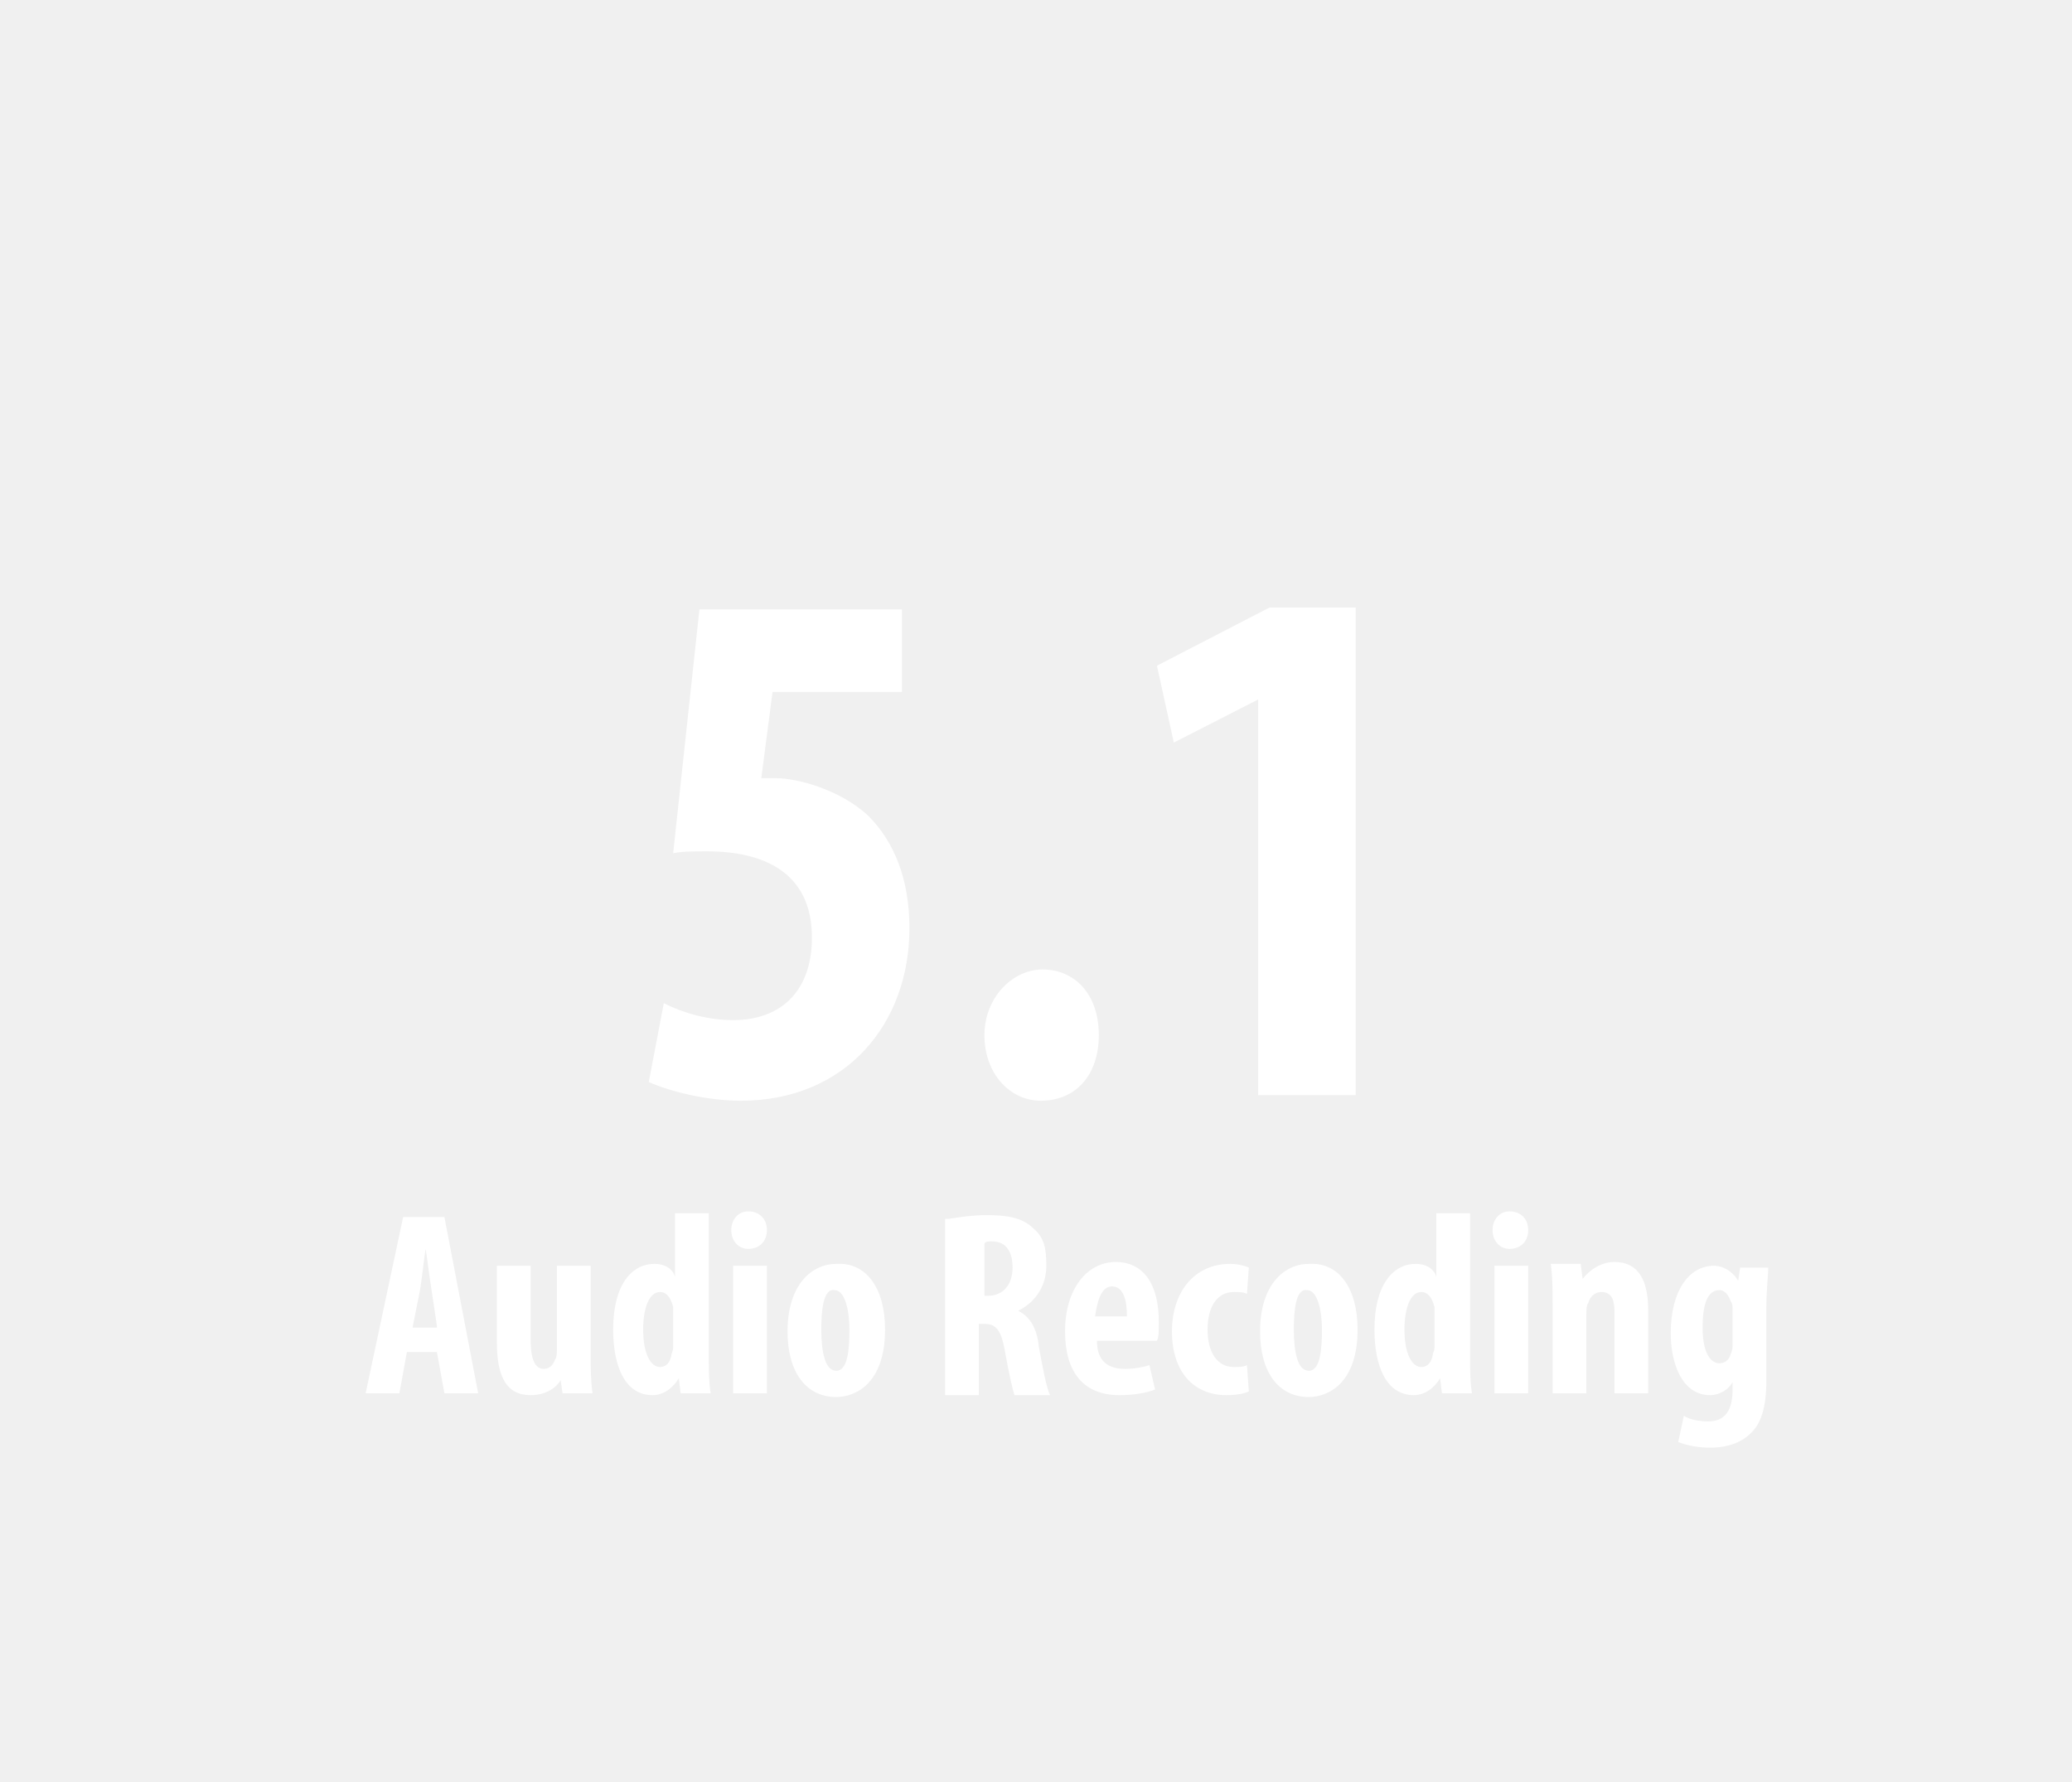
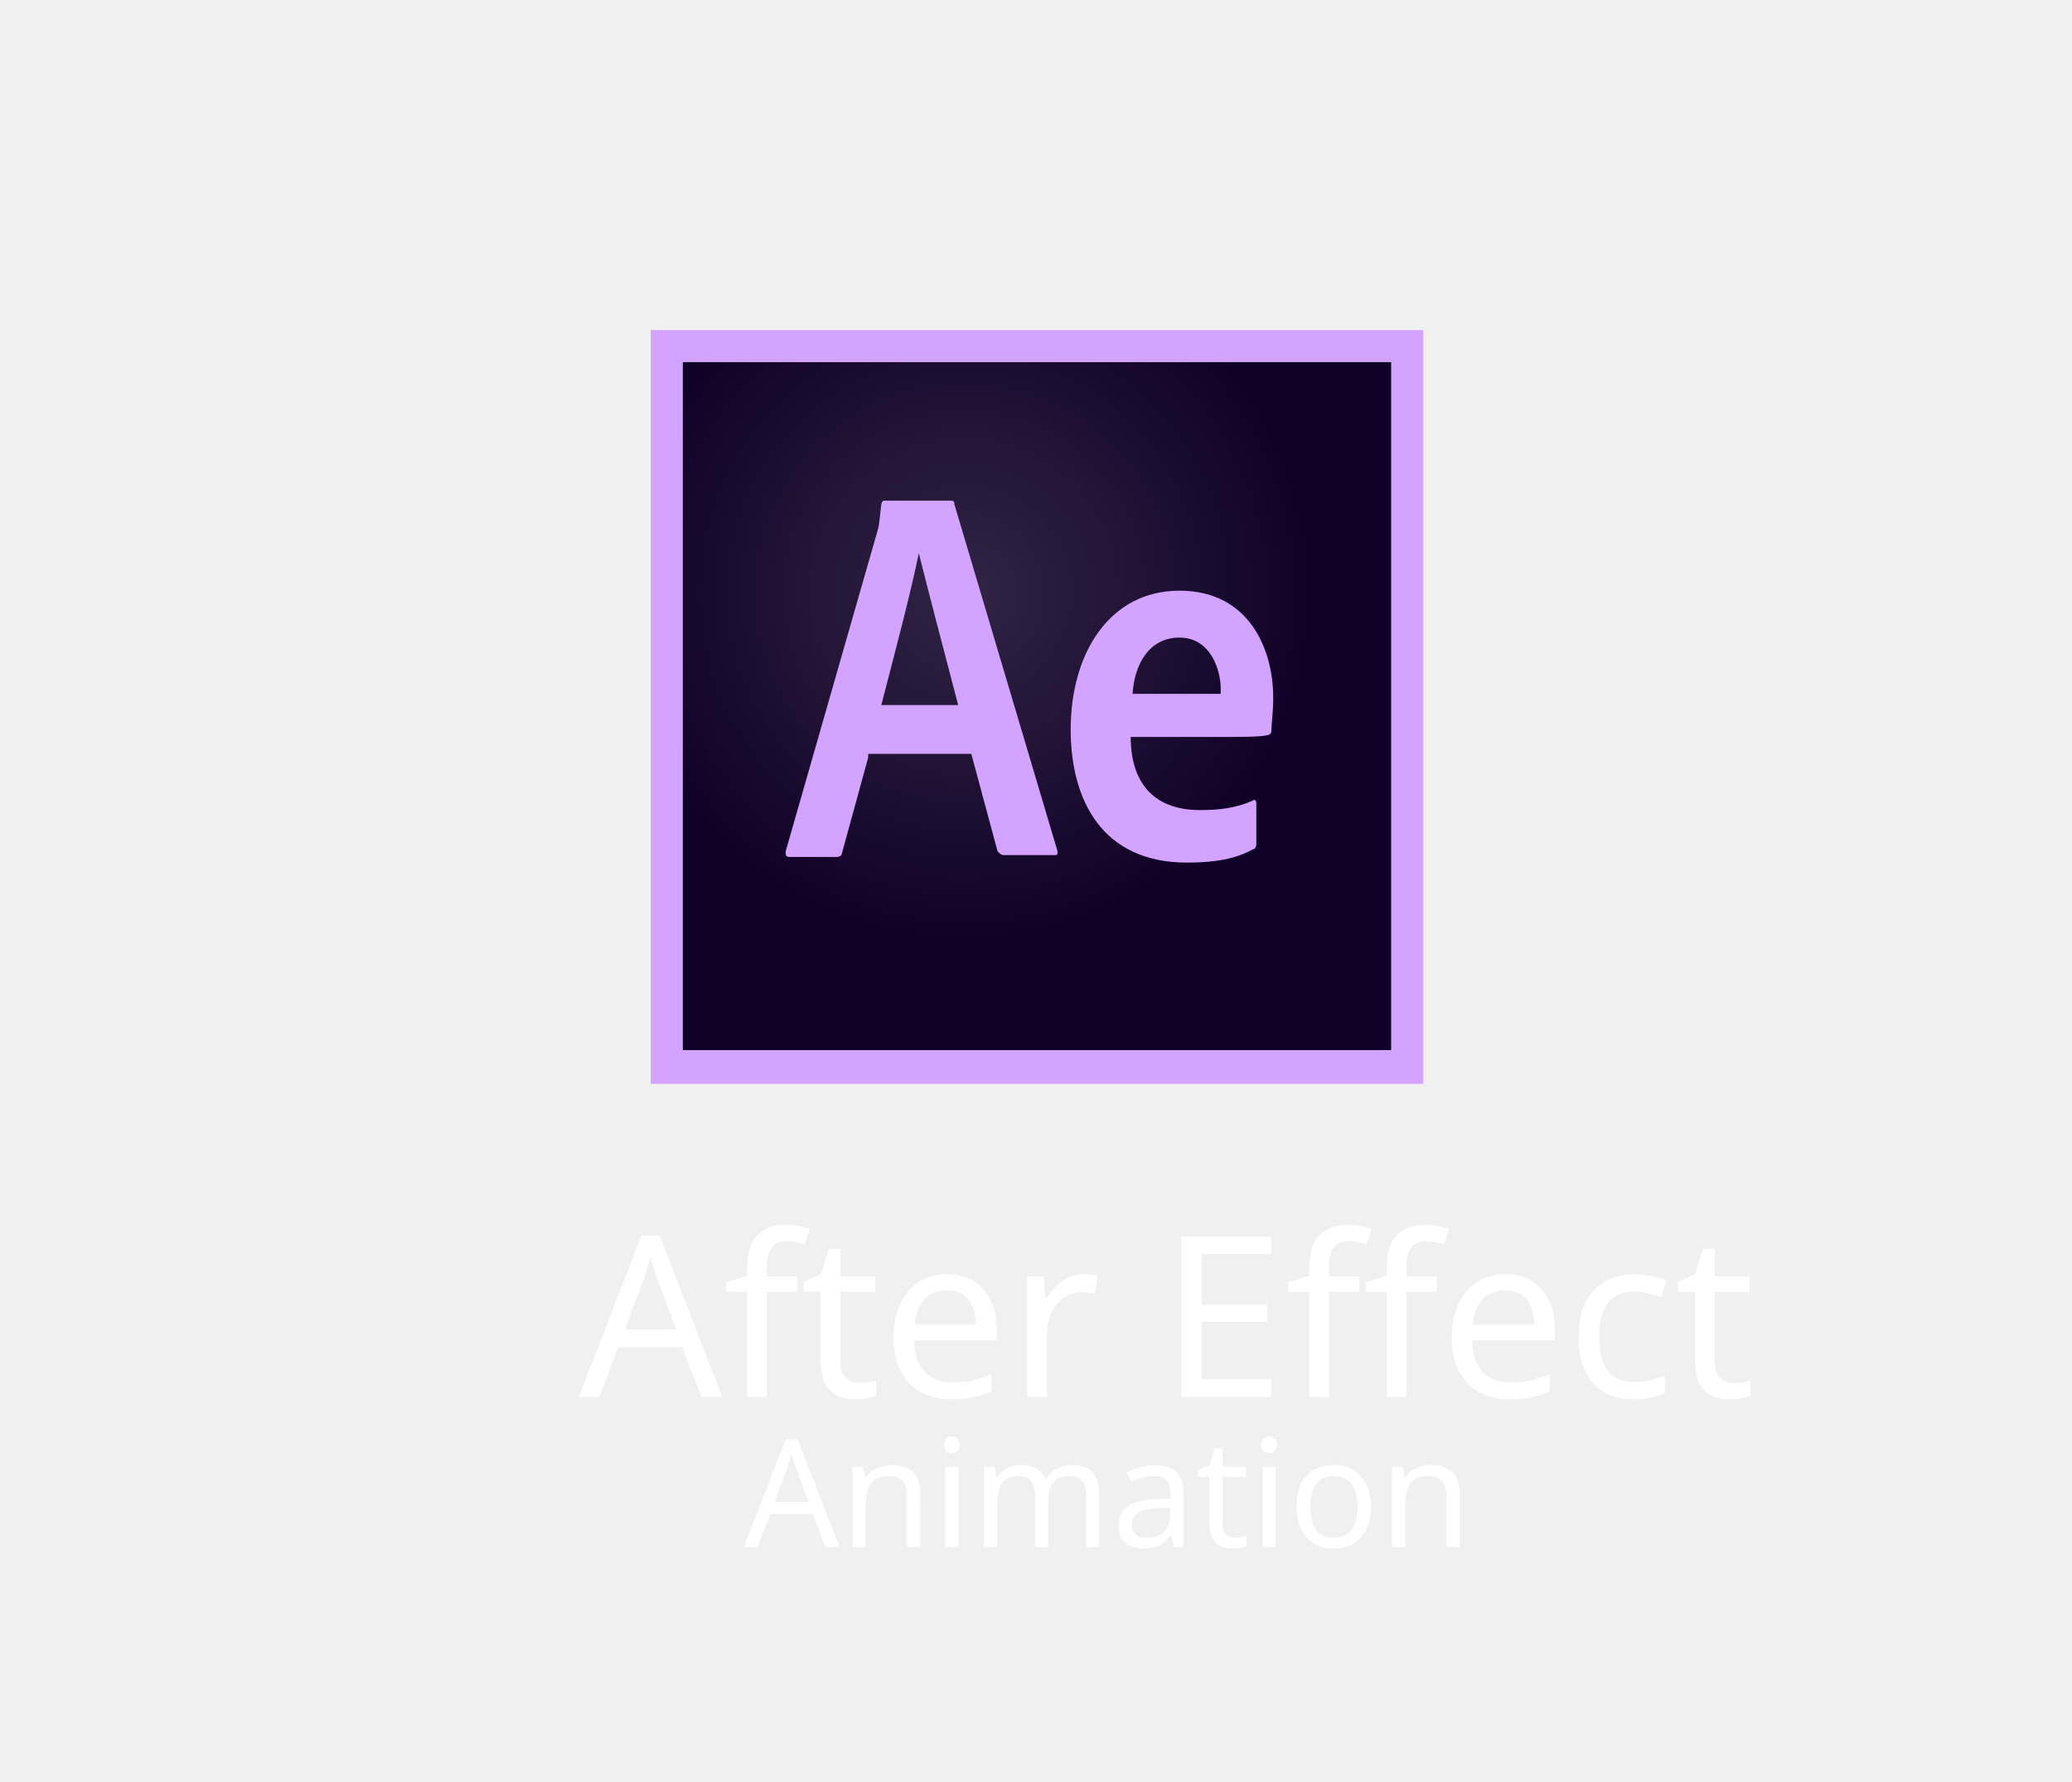
<svg xmlns="http://www.w3.org/2000/svg" version="1.1" id="Layer_1" x="0px" y="0px" viewBox="0 0 110.5 95" style="enable-background:new 0 0 110.5 95;" xml:space="preserve">
  <style type="text/css">
	.st0{display:none;}
	.st1{display:inline;}
- 	.st2{enable-background:new    ;}
- 	.st3{fill:#FFFFFF;}
+ 	.st2{fill:url(#SVGID_1_);}
+ 	.st3{fill:#D3A4FF;}
+ 	.st4{fill:#FFFFFF;}
+ 	.st5{font-family:'MyriadPro-BoldCond';}
+ 	.st6{font-size:12px;}
+ 	.st7{font-size:8px;}
</style>
-   <g id="Layer_2" class="st0">
-     <rect y="0" class="st1" width="110.5" height="95" />
-   </g>
-   <g id="Layer_1_1_">
-     <g class="st2">
-       <path class="st3" d="M48.1,36.9h-6.9l-0.6,4.6c0.2,0,0.5,0,0.8,0c1.1,0,3.4,0.6,4.9,2c1.4,1.4,2.2,3.4,2.2,6c0,5.1-3.4,9.2-9,9.2    c-1.8,0-3.8-0.5-4.9-1l0.8-4.2c1,0.5,2.3,0.9,3.7,0.9c2.6,0,4.2-1.6,4.2-4.4c0-3.5-2.6-4.6-5.6-4.6c-0.7,0-1.3,0-1.8,0.1l1.4-13    h10.8V36.9z" />
-       <path class="st3" d="M52.5,55.2c0-2,1.5-3.5,3.1-3.5c1.7,0,3,1.3,3,3.5c0,2.1-1.2,3.5-3.1,3.5C53.9,58.7,52.5,57.3,52.5,55.2z" />
-       <path class="st3" d="M67.1,37.3L67.1,37.3l-4.5,2.3l-0.9-4.1l6-3.1h4.6v26h-5.2V37.3z" />
-     </g>
-     <g class="st2">
-       <path class="st3" d="M21.7,72.1l-0.4,2.2h-1.8l2-9.4h2.2l1.8,9.4h-1.8l-0.4-2.2H21.7z M23.3,70.7l-0.3-2c-0.1-0.6-0.2-1.5-0.3-2.1    h0c-0.1,0.6-0.2,1.6-0.3,2.2l-0.4,2H23.3z" />
-       <path class="st3" d="M31.5,72.2c0,0.7,0,1.4,0.1,2.1H30l-0.1-0.7h0c-0.3,0.5-0.9,0.8-1.6,0.8c-1.3,0-1.8-1-1.8-2.8v-4.1h1.8v4    c0,0.9,0.2,1.5,0.7,1.5c0.3,0,0.5-0.2,0.6-0.5c0.1-0.1,0.1-0.4,0.1-0.6v-4.4h1.8V72.2z" />
-       <path class="st3" d="M37.8,64.6v7.7c0,0.7,0,1.4,0.1,2h-1.6l-0.1-0.8h0c-0.3,0.5-0.8,0.9-1.4,0.9c-1.5,0-2.1-1.6-2.1-3.5    c0-2.4,1-3.5,2.2-3.5c0.6,0,1,0.3,1.1,0.7h0v-3.4H37.8z M35.9,70.1c0-0.1,0-0.3,0-0.4c-0.1-0.4-0.3-0.8-0.7-0.8    c-0.6,0-0.9,0.9-0.9,2c0,1.3,0.4,2,0.9,2c0.2,0,0.5-0.1,0.6-0.6c0-0.1,0.1-0.3,0.1-0.4V70.1z" />
-       <path class="st3" d="M40.9,65.6c0,0.6-0.4,1-1,1c-0.5,0-0.9-0.4-0.9-1c0-0.6,0.4-1,0.9-1C40.5,64.6,40.9,65,40.9,65.6z M39.1,74.3    v-6.8h1.8v6.8H39.1z" />
-       <path class="st3" d="M47.2,70.9c0,2.9-1.6,3.6-2.6,3.6c-1.6,0-2.6-1.3-2.6-3.5c0-2.5,1.3-3.6,2.6-3.6    C46.2,67.3,47.2,68.7,47.2,70.9z M43.8,70.9c0,1.2,0.2,2.2,0.8,2.2c0.6,0,0.7-1.1,0.7-2.2c0-0.9-0.2-2.1-0.8-2.1    C43.9,68.7,43.8,69.9,43.8,70.9z" />
-       <path class="st3" d="M50.6,65c0.6-0.1,1.3-0.2,2-0.2c1,0,1.9,0.1,2.5,0.7c0.6,0.5,0.7,1.1,0.7,2c0,1-0.5,1.9-1.5,2.4v0    c0.6,0.3,1,0.9,1.1,1.9c0.2,1.1,0.4,2.2,0.6,2.6h-1.9c-0.1-0.3-0.3-1.2-0.5-2.3c-0.2-1.2-0.5-1.5-1.1-1.5h-0.3v3.8h-1.8V65z     M52.4,69.1h0.3c0.8,0,1.3-0.6,1.3-1.5c0-0.8-0.3-1.4-1.1-1.4c-0.2,0-0.3,0-0.4,0.1V69.1z" />
-       <path class="st3" d="M58.5,71.5c0,1.1,0.6,1.5,1.5,1.5c0.5,0,1-0.1,1.3-0.2l0.3,1.3c-0.5,0.2-1.2,0.3-1.9,0.3    c-1.9,0-2.9-1.2-2.9-3.4c0-2.3,1.2-3.7,2.7-3.7c1.5,0,2.3,1.2,2.3,3.2c0,0.5,0,0.8-0.1,1H58.5z M60.1,70.2c0-0.9-0.2-1.6-0.8-1.6    c-0.6,0-0.8,0.9-0.9,1.6H60.1z" />
-       <path class="st3" d="M66.6,74.2c-0.2,0.1-0.6,0.2-1.2,0.2c-1.7,0-2.9-1.2-2.9-3.4c0-2.1,1.2-3.6,3.1-3.6c0.4,0,0.8,0.1,1,0.2    L66.5,69c-0.2-0.1-0.4-0.1-0.7-0.1c-0.9,0-1.4,0.8-1.4,2c0,1.2,0.5,2,1.4,2c0.3,0,0.5,0,0.7-0.1L66.6,74.2z" />
-       <path class="st3" d="M72.4,70.9c0,2.9-1.6,3.6-2.6,3.6c-1.6,0-2.6-1.3-2.6-3.5c0-2.5,1.3-3.6,2.6-3.6    C71.4,67.3,72.4,68.7,72.4,70.9z M69,70.9c0,1.2,0.2,2.2,0.8,2.2c0.6,0,0.7-1.1,0.7-2.2c0-0.9-0.2-2.1-0.8-2.1    C69.1,68.7,69,69.9,69,70.9z" />
-       <path class="st3" d="M78.4,64.6v7.7c0,0.7,0,1.4,0.1,2h-1.6l-0.1-0.8h0c-0.3,0.5-0.8,0.9-1.4,0.9c-1.5,0-2.1-1.6-2.1-3.5    c0-2.4,1-3.5,2.2-3.5c0.6,0,1,0.3,1.1,0.7h0v-3.4H78.4z M76.5,70.1c0-0.1,0-0.3,0-0.4c-0.1-0.4-0.3-0.8-0.7-0.8    c-0.6,0-0.9,0.9-0.9,2c0,1.3,0.4,2,0.9,2c0.2,0,0.5-0.1,0.6-0.6c0-0.1,0.1-0.3,0.1-0.4V70.1z" />
-       <path class="st3" d="M81.5,65.6c0,0.6-0.4,1-1,1c-0.5,0-0.9-0.4-0.9-1c0-0.6,0.4-1,0.9-1C81.1,64.6,81.5,65,81.5,65.6z M79.7,74.3    v-6.8h1.8v6.8H79.7z" />
-       <path class="st3" d="M82.8,69.5c0-0.8,0-1.4-0.1-2.1h1.6l0.1,0.8h0c0.4-0.5,1-0.9,1.7-0.9c1.3,0,1.8,1,1.8,2.6v4.4h-1.8V70    c0-0.6-0.1-1.1-0.7-1.1c-0.3,0-0.6,0.2-0.7,0.6c-0.1,0.1-0.1,0.4-0.1,0.6v4.2h-1.8V69.5z" />
-       <path class="st3" d="M94.3,67.5c0,0.6-0.1,1.3-0.1,2.2v3.9c0,1.5-0.3,2.3-0.8,2.8c-0.5,0.5-1.2,0.8-2.2,0.8    c-0.6,0-1.2-0.1-1.7-0.3l0.3-1.4c0.3,0.2,0.8,0.3,1.3,0.3c0.9,0,1.3-0.6,1.3-1.7v-0.4h0c-0.2,0.4-0.7,0.7-1.2,0.7    c-1.5,0-2.1-1.7-2.1-3.3c0-2.3,1-3.6,2.3-3.6c0.5,0,1,0.3,1.3,0.8h0l0.1-0.7H94.3z M92.4,69.9c0-0.2,0-0.4-0.1-0.5    c-0.1-0.3-0.3-0.6-0.6-0.6c-0.7,0-0.9,0.9-0.9,2c0,1.3,0.4,1.9,0.9,1.9c0.2,0,0.5-0.1,0.6-0.5c0.1-0.2,0.1-0.4,0.1-0.5V69.9z" />
+   <g id="Layer_1_1_" class="st0">
+     <g id="Layer_2" class="st1">
+       <rect width="110.5" height="95" />
    </g>
  </g>
+   <g id="Layer_2_1_">
+     <g>
+       <radialGradient id="SVGID_1_" cx="392.174" cy="675.085" r="24.622" gradientTransform="matrix(1 0 0 1 -340.75 -643.5)" gradientUnits="userSpaceOnUse">
+         <stop offset="0" style="stop-color:#100027;stop-opacity:0.85" />
+         <stop offset="0.767" style="stop-color:#100027" />
+       </radialGradient>
+       <path class="st2" d="M36.4,19.3h37.8V56H36.4V19.3z" />
+       <path class="st3" d="M34.7,17.6v40.2h41.2V17.6H34.7z M36.4,19.3h37.8V56H36.4V19.3z M46.3,40.4l-1.4,5.1c0,0.1-0.1,0.2-0.3,0.2    h-2.5c-0.2,0-0.2-0.1-0.2-0.3l4.9-17.1c0.1-0.3,0.1-0.6,0.2-1.4c0-0.1,0.1-0.2,0.1-0.2h3.6c0.1,0,0.2,0,0.2,0.2l5.5,18.5    c0,0.1,0,0.2-0.1,0.2h-2.8c-0.1,0-0.2-0.1-0.3-0.2l-1.4-5.2h-5.5V40.4z M51.1,37.6c-0.5-1.9-1.6-6.1-2.1-8.1l0,0    c-0.4,2-1.3,5.4-2,8.1H51.1z M60.3,39.3c0,2.3,1.1,3.9,3.7,3.9c1,0,1.9-0.1,2.8-0.5c0.1-0.1,0.2,0,0.2,0.1V45    c0,0.2-0.1,0.3-0.2,0.3c-0.9,0.5-2,0.7-3.5,0.7c-4.5,0-6.2-3.3-6.2-7.1c0-4.1,2.1-7.4,5.8-7.4c3.7,0,5,3.1,5,5.7    c0,0.8-0.1,1.5-0.1,1.8c0,0.1-0.1,0.2-0.2,0.2c-0.3,0.1-1.4,0.1-2.9,0.1H60.3L60.3,39.3z M63.8,37c0.9,0,1.2,0,1.3,0    c0-0.1,0-0.2,0-0.3c0-0.9-0.5-2.7-2.2-2.7c-1.6,0-2.4,1.4-2.5,3H63.8L63.8,37z" />
+     </g>
+     <text transform="matrix(1 0 0 1 30.8667 74.5)" class="st4 st5 st6">After Effect </text>
+     <text transform="matrix(1 0 0 1 39.6667 82.5)" class="st4 st5 st7">Animation</text>
+     <text transform="matrix(1 0 0 1 68.9667 82.5)" class="st4 st5 st6"> </text>
+   </g>
</svg>
